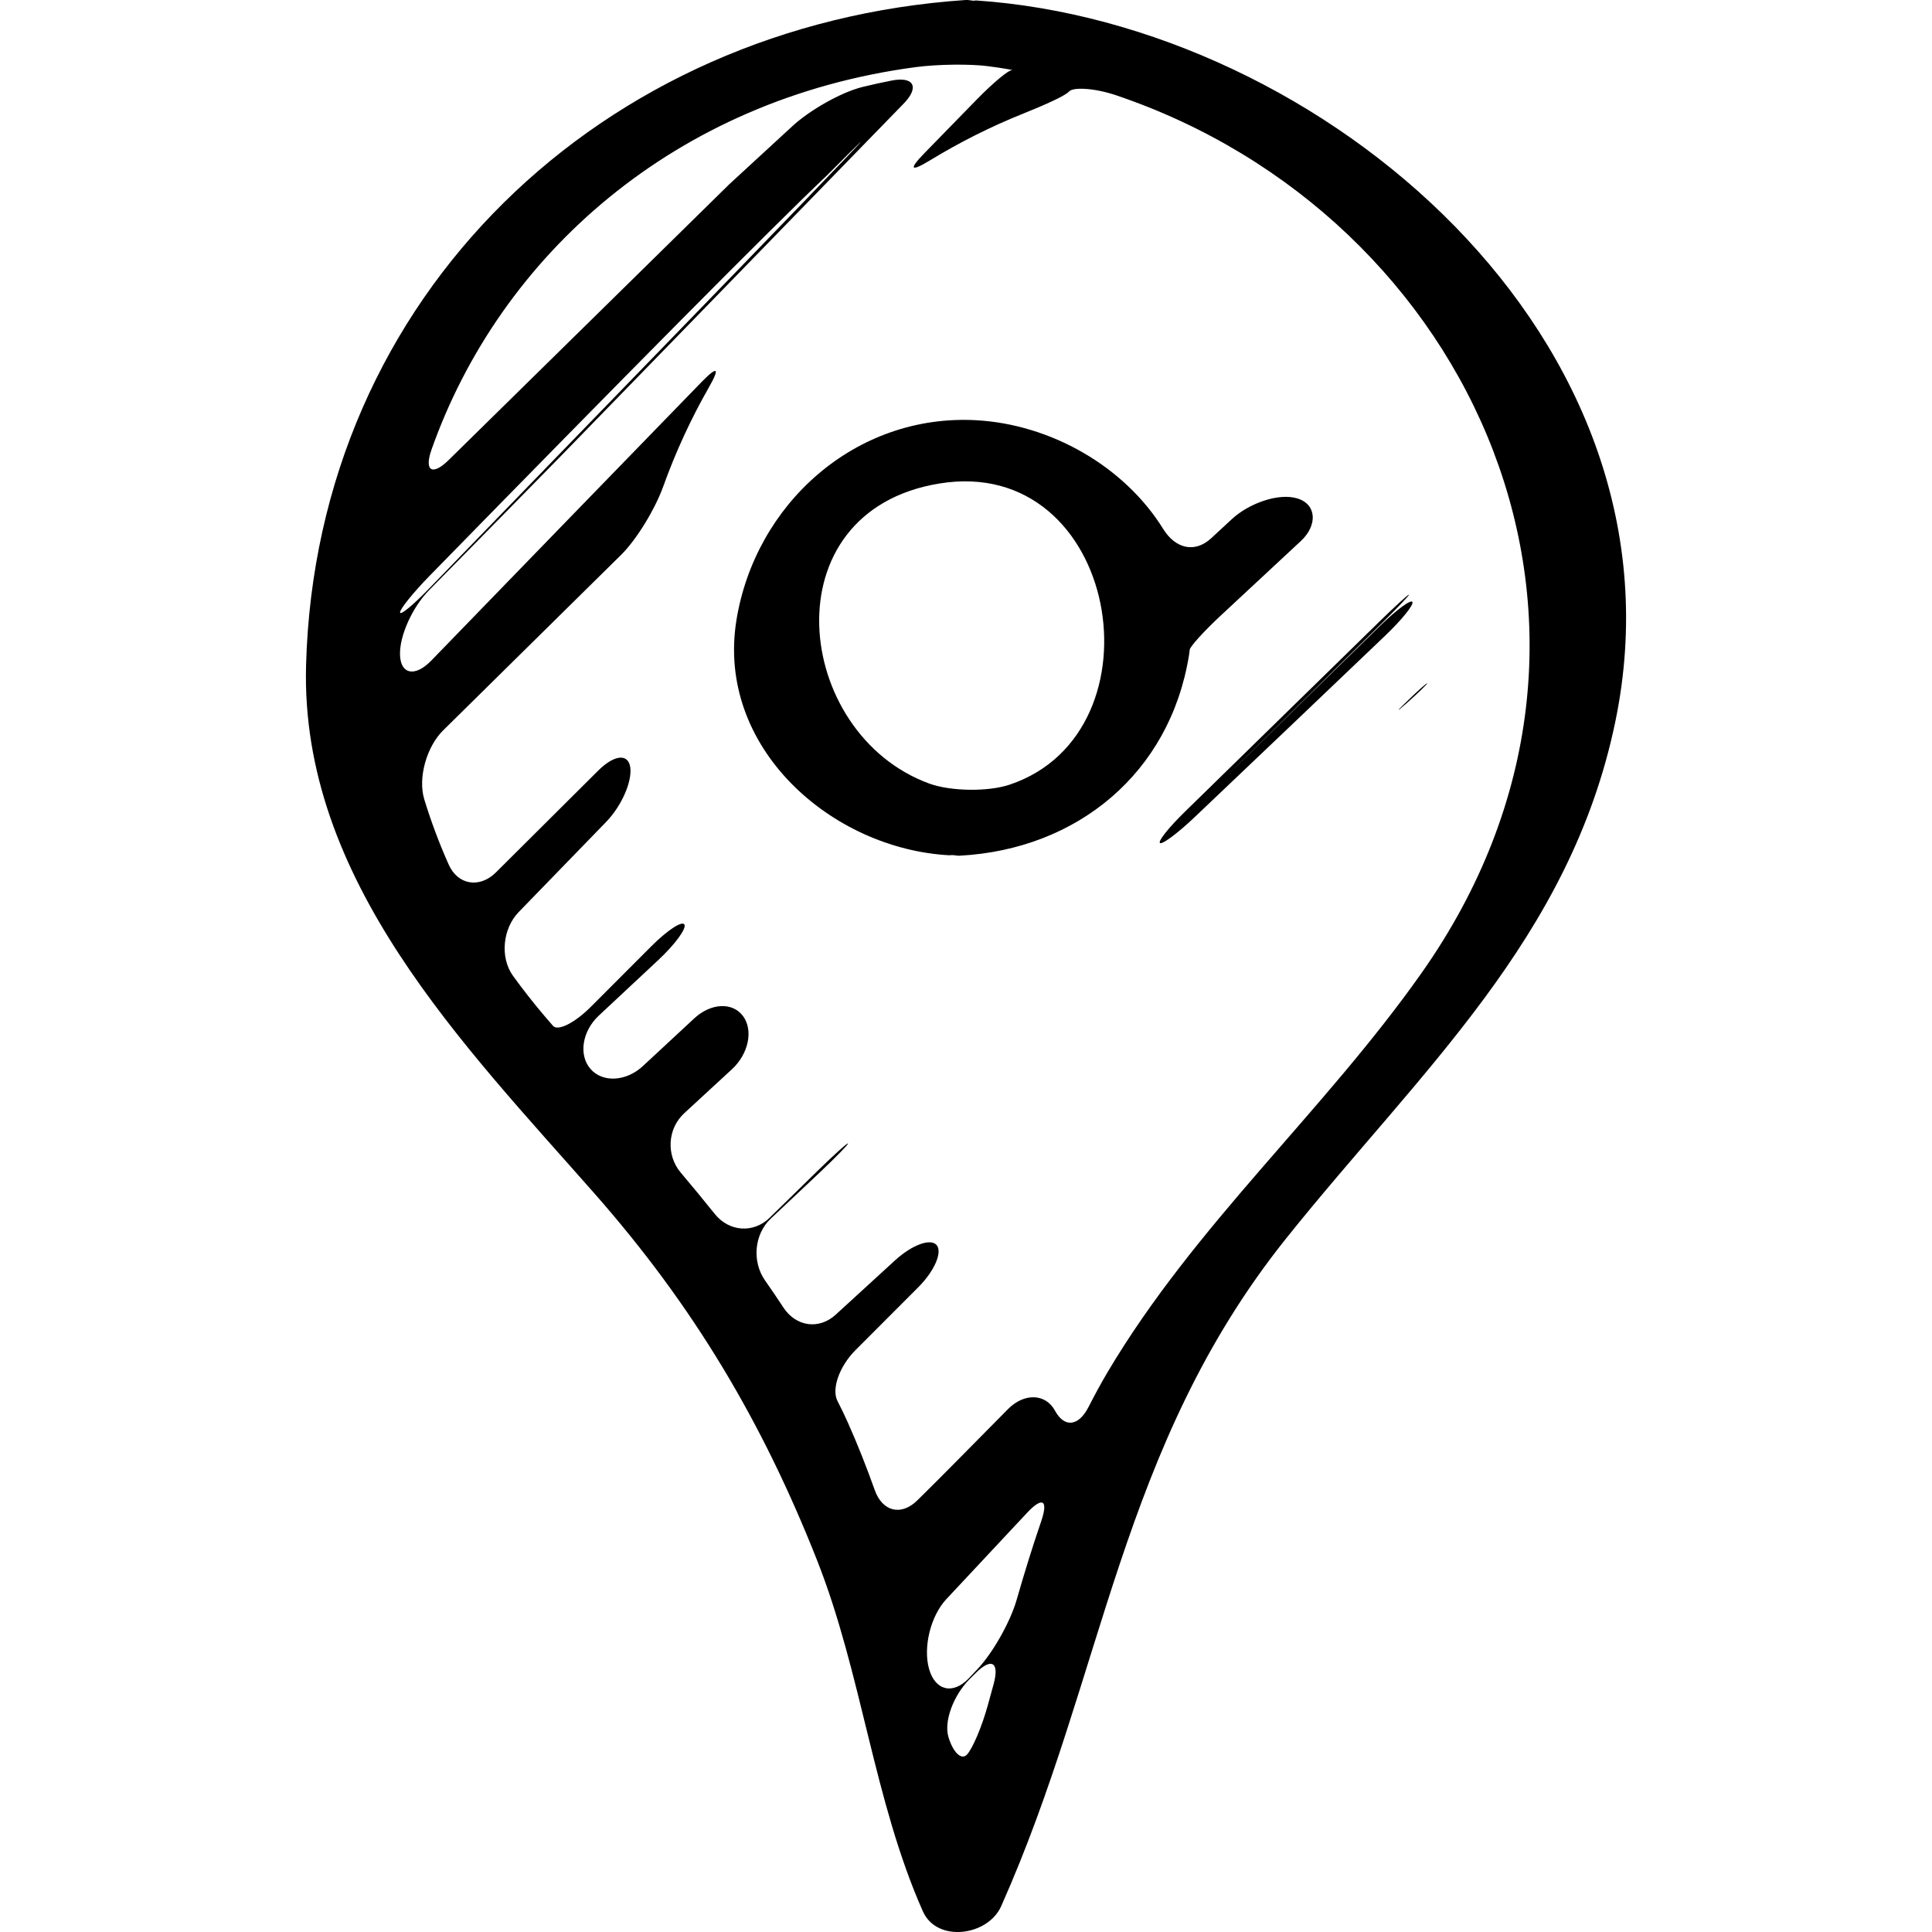
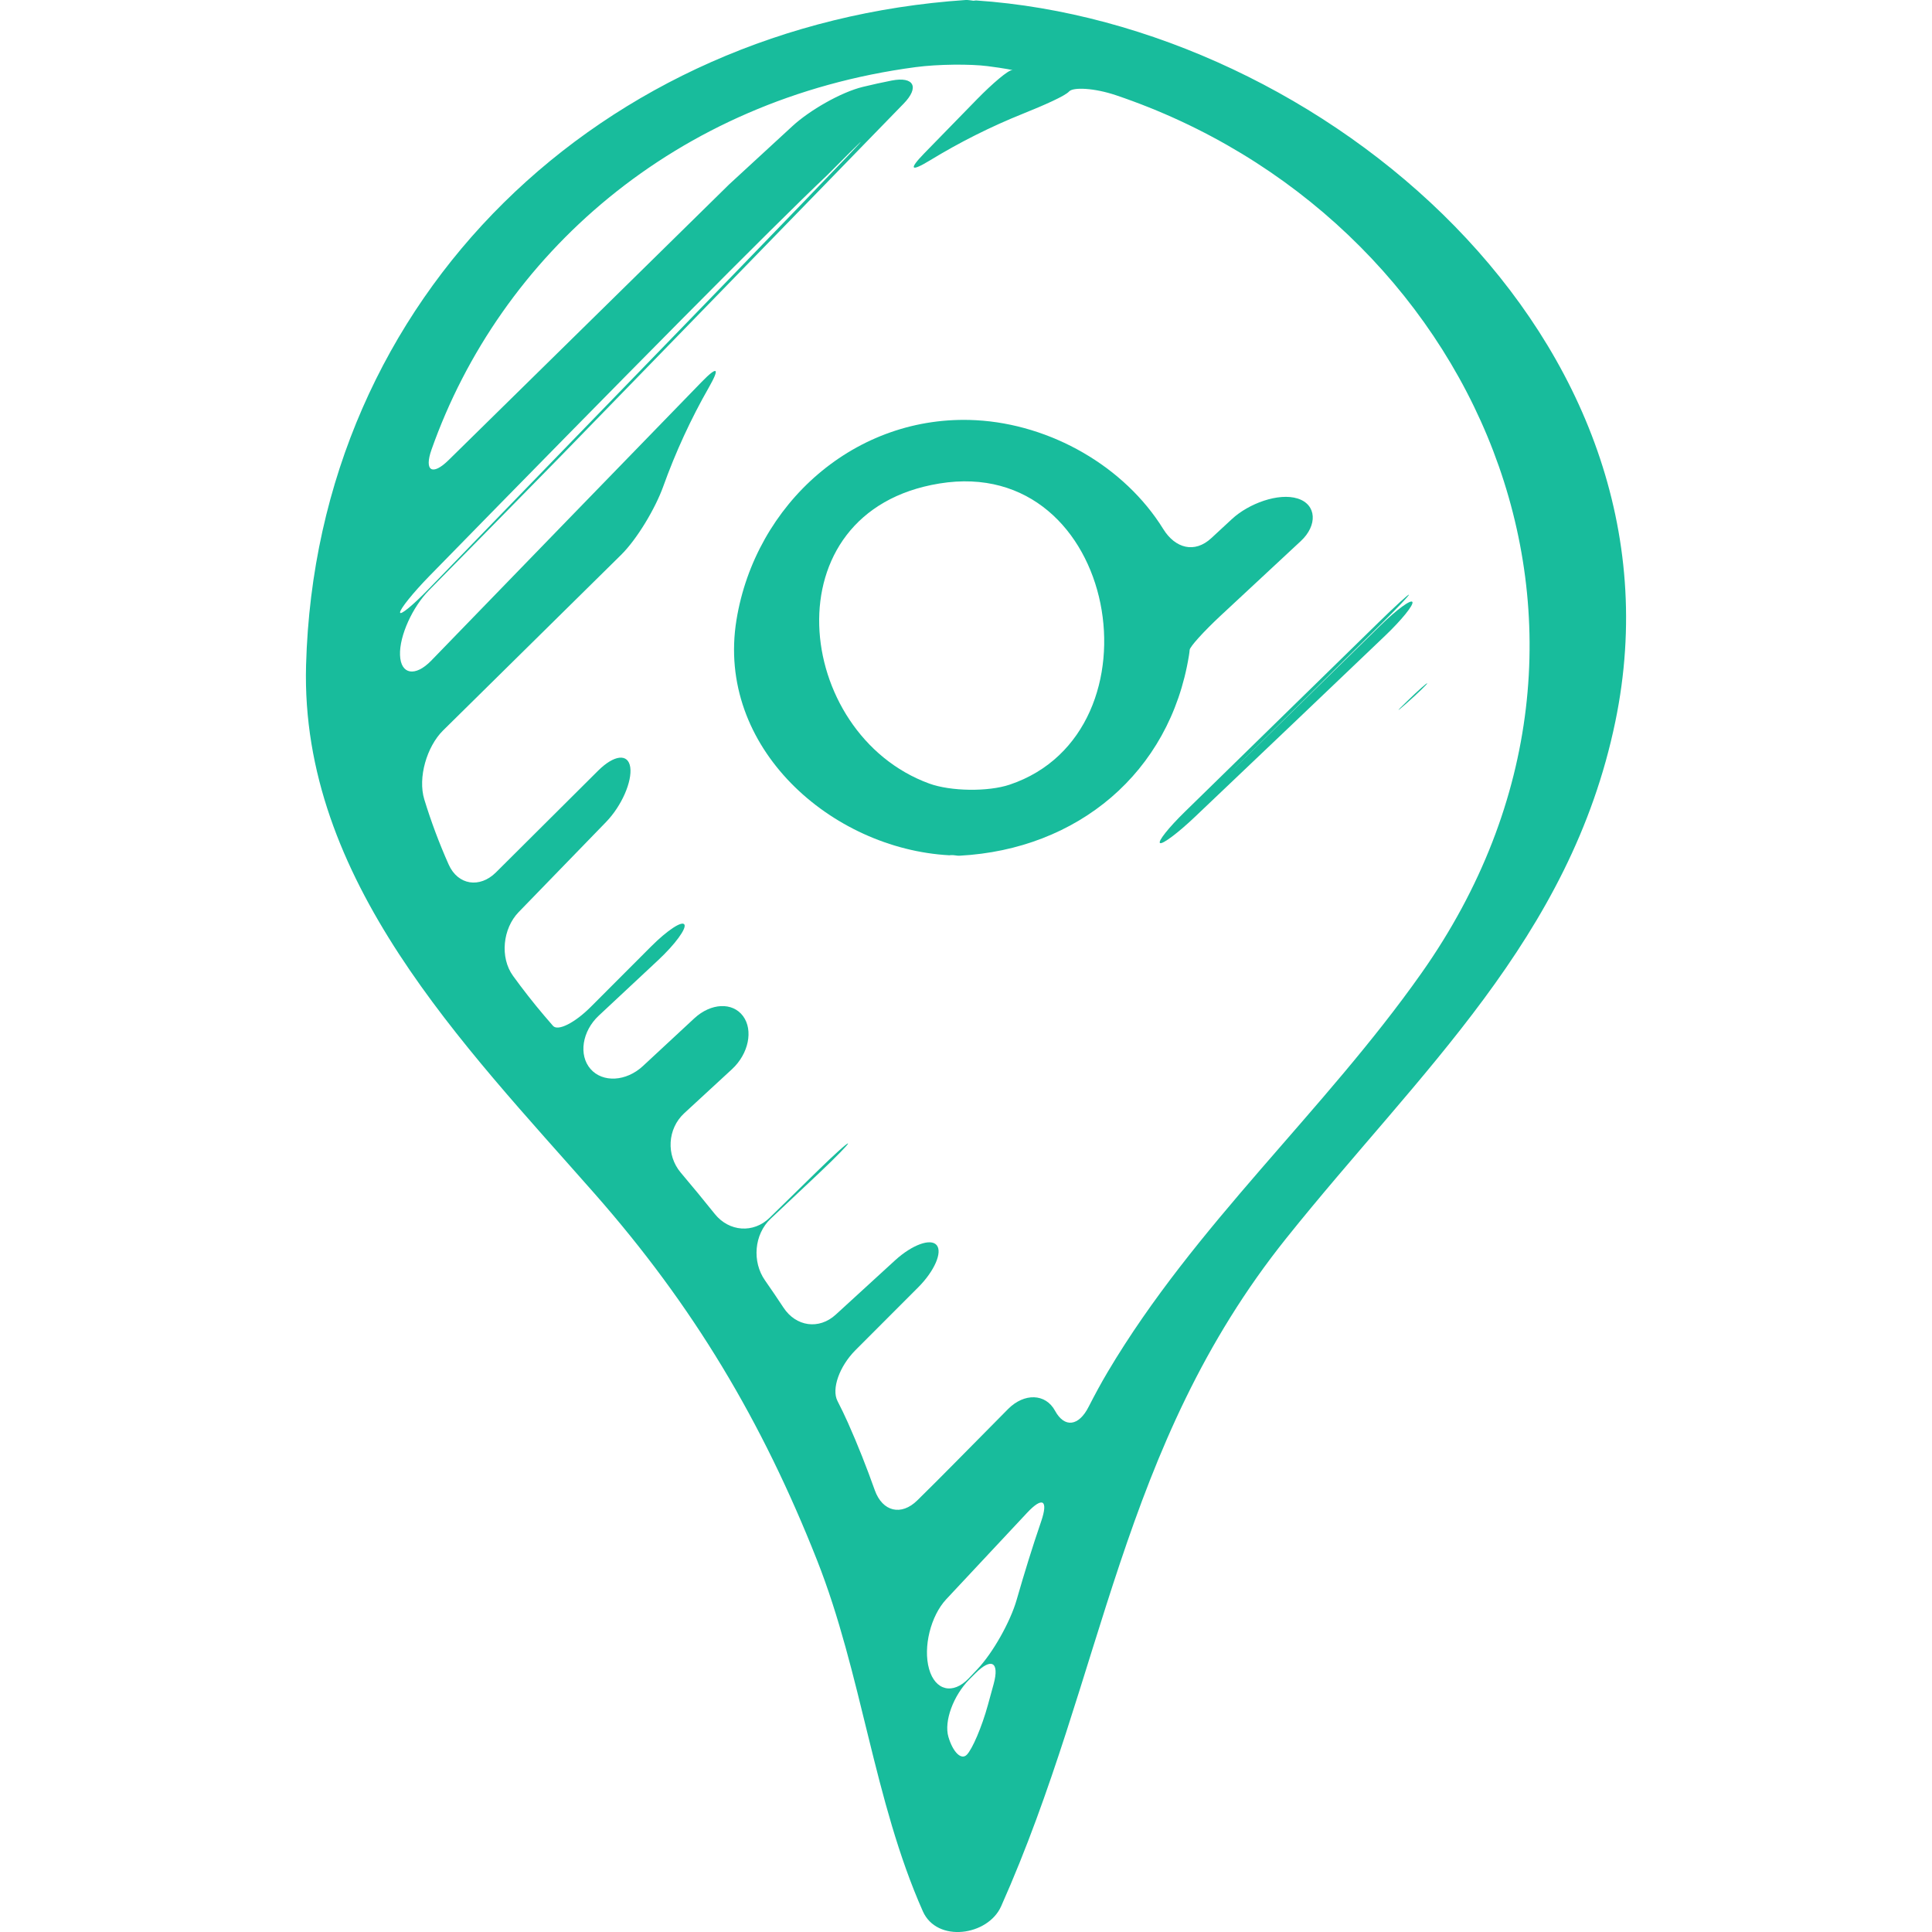
- <svg xmlns="http://www.w3.org/2000/svg" version="1.1" id="Capa_1" x="0px" y="0px" width="46.8px" height="46.8px" viewBox="0 0 46.8 46.8" style="enable-background:new 0 0 46.8 46.8;" xml:space="preserve">
+ <svg xmlns="http://www.w3.org/2000/svg" version="1.1" width="512" height="512" x="0" y="0" viewBox="0 0 46.8 46.8" style="enable-background:new 0 0 512 512" xml:space="preserve" class="">
  <g>
    <g>
-       <path d="M23.643,0.011c-0.02-0.001-0.04,0.007-0.061,0.007C23.518,0.013,23.468-0.003,23.393,0    C14.616,0.591,7.66,7.127,7.414,16.113c-0.142,5.202,3.815,9.191,6.997,12.81c2.381,2.707,4.048,5.497,5.379,8.866    c1.09,2.757,1.373,5.825,2.565,8.51c0.341,0.768,1.576,0.596,1.896-0.122c2.508-5.628,2.864-11.13,6.908-16.183    c3.232-4.04,6.882-7.259,7.97-12.514C41.05,8.214,32.001,0.573,23.643,0.011z M24.07,40.792c-0.046,0.17-0.093,0.34-0.14,0.51    c-0.146,0.532-0.378,1.071-0.511,1.205c-0.133,0.135-0.334-0.059-0.445-0.433s0.117-0.998,0.506-1.392    c0.049-0.049,0.098-0.098,0.146-0.146C24.015,40.145,24.215,40.259,24.07,40.792z M25.22,36.856    c-0.216,0.628-0.41,1.262-0.593,1.897c-0.152,0.531-0.576,1.288-0.957,1.688c-0.069,0.071-0.138,0.145-0.206,0.217    c-0.381,0.398-0.811,0.296-0.959-0.231c-0.148-0.527,0.039-1.283,0.416-1.687c0.653-0.697,1.306-1.396,1.958-2.094    C25.256,36.244,25.398,36.335,25.22,36.856z M34.432,23.574c-2.378,3.372-5.474,6.082-7.598,9.657    c-0.165,0.278-0.317,0.561-0.462,0.844c-0.239,0.475-0.586,0.521-0.815,0.099c-0.229-0.422-0.746-0.435-1.136-0.044    c-0.431,0.435-0.861,0.869-1.293,1.308c-0.298,0.303-0.601,0.604-0.904,0.903c-0.392,0.389-0.847,0.277-1.033-0.242    c-0.197-0.553-0.412-1.1-0.652-1.638c-0.08-0.179-0.165-0.354-0.253-0.526c-0.147-0.288,0.045-0.836,0.435-1.228    c0.504-0.505,1.011-1.014,1.523-1.525c0.391-0.392,0.59-0.849,0.445-1.021s-0.594-0.007-1.002,0.364    c-0.501,0.458-0.981,0.897-1.441,1.319c-0.407,0.374-0.965,0.292-1.268-0.17c-0.146-0.222-0.295-0.441-0.447-0.659    c-0.317-0.452-0.264-1.115,0.138-1.494c0.394-0.37,0.784-0.738,1.173-1.105c0.401-0.379,0.715-0.7,0.7-0.717    c-0.016-0.018-0.348,0.282-0.743,0.669c-0.385,0.377-0.769,0.753-1.153,1.128c-0.394,0.387-0.985,0.342-1.331-0.089    c-0.271-0.339-0.546-0.672-0.826-1.003c-0.356-0.423-0.321-1.062,0.085-1.437c0.386-0.354,0.771-0.71,1.156-1.066    c0.406-0.374,0.521-0.948,0.269-1.288c-0.254-0.342-0.776-0.32-1.182,0.056c-0.414,0.385-0.829,0.771-1.244,1.155    c-0.405,0.376-0.973,0.407-1.268,0.071c-0.294-0.337-0.204-0.916,0.2-1.293c0.48-0.447,0.962-0.897,1.443-1.348    c0.403-0.377,0.685-0.761,0.631-0.858c-0.056-0.098-0.414,0.138-0.804,0.528c-0.461,0.462-0.95,0.951-1.46,1.462    c-0.391,0.393-0.802,0.599-0.919,0.464c-0.07-0.081-0.142-0.163-0.211-0.245c-0.269-0.316-0.52-0.639-0.757-0.965    c-0.324-0.447-0.249-1.149,0.136-1.546c0.707-0.729,1.412-1.456,2.114-2.179c0.385-0.396,0.638-0.99,0.589-1.33    c-0.05-0.34-0.391-0.303-0.782,0.087c-0.835,0.832-1.657,1.65-2.471,2.46c-0.392,0.39-0.922,0.312-1.146-0.191    c-0.232-0.521-0.428-1.047-0.59-1.576c-0.161-0.528,0.061-1.28,0.453-1.669c1.438-1.417,2.875-2.836,4.312-4.253    c0.394-0.388,0.834-1.135,1.021-1.654c0.301-0.838,0.672-1.642,1.107-2.404c0.273-0.479,0.212-0.53-0.173-0.135    c-2.188,2.25-4.37,4.503-6.554,6.755c-0.385,0.396-0.737,0.337-0.754-0.136c-0.018-0.473,0.311-1.174,0.698-1.566    c0.665-0.674,1.701-1.73,3.201-3.259c3.141-3.227,5.866-6.03,8.301-8.534c0.386-0.396,0.252-0.664-0.29-0.559    c-0.235,0.046-0.469,0.098-0.7,0.154c-0.536,0.131-1.292,0.571-1.699,0.945c-0.52,0.479-1.034,0.952-1.537,1.415    c-2.228,2.188-4.501,4.422-6.796,6.679c-0.394,0.388-0.599,0.269-0.415-0.253c1.662-4.704,5.895-8.49,11.727-9.265    c0.548-0.073,1.331-0.077,1.742-0.024c0.411,0.052,0.674,0.105,0.591,0.099c-0.084-0.007-0.464,0.312-0.85,0.707    c-0.424,0.435-0.849,0.87-1.273,1.305c-0.385,0.396-0.332,0.457,0.14,0.17c0.715-0.436,1.468-0.815,2.253-1.13    c0.513-0.206,1.018-0.429,1.115-0.538c0.099-0.108,0.61-0.085,1.135,0.092C35.691,5.23,40.282,15.283,34.432,23.574z     M9.691,14.833c0.004-0.088,0.32-0.479,0.706-0.875c4.748-4.856,8.319-8.466,9.64-9.714c3.732-3.755-6.42,6.677-9.657,10.027    C9.996,14.668,9.688,14.92,9.691,14.833z" />
-       <path d="M28.818,15.742c0.006-0.077,0.338-0.443,0.741-0.82c0.651-0.605,1.304-1.211,1.953-1.817    c0.404-0.376,0.387-0.882-0.078-1.029c-0.464-0.146-1.188,0.122-1.593,0.498c-0.166,0.153-0.332,0.308-0.498,0.461    c-0.404,0.376-0.874,0.25-1.165-0.22c-0.94-1.518-2.727-2.538-4.536-2.636c-2.925-0.157-5.345,2.031-5.802,4.838    c-0.503,3.09,2.3,5.547,5.157,5.701c0.012,0,0.023-0.002,0.035-0.004c0.019-0.003,0.074,0,0.123,0.008    c0.028,0.005,0.058,0.008,0.092,0.006c2.845-0.152,5.089-1.998,5.553-4.845C28.809,15.834,28.813,15.789,28.818,15.742z     M24.461,19.006c-0.523,0.177-1.432,0.164-1.95-0.025c-3.292-1.2-3.9-6.595,0.246-7.269    C27.101,11.004,28.242,17.733,24.461,19.006z" />
-       <path d="M28.101,20.422c0.062,0.035,0.439-0.249,0.84-0.63c1.598-1.518,3.137-2.983,4.606-4.387c0.4-0.381,0.7-0.75,0.667-0.822    c-0.032-0.071-0.38,0.183-0.775,0.568c-1.142,1.114-2.277,2.227-3.403,3.332c-0.395,0.387-0.396,0.386-0.002-0.001    c1.077-1.06,2.264-2.227,3.398-3.344c0.395-0.387,0.707-0.716,0.697-0.732c-0.01-0.017-0.336,0.282-0.732,0.668    c-1.577,1.543-3.144,3.073-4.692,4.587C28.309,20.047,28.039,20.387,28.101,20.422z" />
-       <path d="M34.078,17.03c0.271-0.24,0.491-0.453,0.494-0.477c0.003-0.023-0.218,0.17-0.489,0.435    C33.81,17.25,33.808,17.27,34.078,17.03z" />
+       <g>
+         <path d="M23.643,0.011c-0.02-0.001-0.04,0.007-0.061,0.007C23.518,0.013,23.468-0.003,23.393,0    C14.616,0.591,7.66,7.127,7.414,16.113c-0.142,5.202,3.815,9.191,6.997,12.81c2.381,2.707,4.048,5.497,5.379,8.866    c1.09,2.757,1.373,5.825,2.565,8.51c0.341,0.768,1.576,0.596,1.896-0.122c2.508-5.628,2.864-11.13,6.908-16.183    c3.232-4.04,6.882-7.259,7.97-12.514C41.05,8.214,32.001,0.573,23.643,0.011z M24.07,40.792c-0.046,0.17-0.093,0.34-0.14,0.51    c-0.146,0.532-0.378,1.071-0.511,1.205c-0.133,0.135-0.334-0.059-0.445-0.433s0.117-0.998,0.506-1.392    c0.049-0.049,0.098-0.098,0.146-0.146C24.015,40.145,24.215,40.259,24.07,40.792z M25.22,36.856    c-0.216,0.628-0.41,1.262-0.593,1.897c-0.152,0.531-0.576,1.288-0.957,1.688c-0.069,0.071-0.138,0.145-0.206,0.217    c-0.381,0.398-0.811,0.296-0.959-0.231c-0.148-0.527,0.039-1.283,0.416-1.687c0.653-0.697,1.306-1.396,1.958-2.094    C25.256,36.244,25.398,36.335,25.22,36.856z M34.432,23.574c-2.378,3.372-5.474,6.082-7.598,9.657    c-0.165,0.278-0.317,0.561-0.462,0.844c-0.239,0.475-0.586,0.521-0.815,0.099c-0.229-0.422-0.746-0.435-1.136-0.044    c-0.431,0.435-0.861,0.869-1.293,1.308c-0.298,0.303-0.601,0.604-0.904,0.903c-0.392,0.389-0.847,0.277-1.033-0.242    c-0.197-0.553-0.412-1.1-0.652-1.638c-0.08-0.179-0.165-0.354-0.253-0.526c-0.147-0.288,0.045-0.836,0.435-1.228    c0.504-0.505,1.011-1.014,1.523-1.525c0.391-0.392,0.59-0.849,0.445-1.021s-0.594-0.007-1.002,0.364    c-0.501,0.458-0.981,0.897-1.441,1.319c-0.407,0.374-0.965,0.292-1.268-0.17c-0.146-0.222-0.295-0.441-0.447-0.659    c-0.317-0.452-0.264-1.115,0.138-1.494c0.394-0.37,0.784-0.738,1.173-1.105c0.401-0.379,0.715-0.7,0.7-0.717    c-0.016-0.018-0.348,0.282-0.743,0.669c-0.385,0.377-0.769,0.753-1.153,1.128c-0.394,0.387-0.985,0.342-1.331-0.089    c-0.271-0.339-0.546-0.672-0.826-1.003c-0.356-0.423-0.321-1.062,0.085-1.437c0.386-0.354,0.771-0.71,1.156-1.066    c0.406-0.374,0.521-0.948,0.269-1.288c-0.254-0.342-0.776-0.32-1.182,0.056c-0.414,0.385-0.829,0.771-1.244,1.155    c-0.405,0.376-0.973,0.407-1.268,0.071c-0.294-0.337-0.204-0.916,0.2-1.293c0.48-0.447,0.962-0.897,1.443-1.348    c0.403-0.377,0.685-0.761,0.631-0.858c-0.056-0.098-0.414,0.138-0.804,0.528c-0.461,0.462-0.95,0.951-1.46,1.462    c-0.391,0.393-0.802,0.599-0.919,0.464c-0.07-0.081-0.142-0.163-0.211-0.245c-0.269-0.316-0.52-0.639-0.757-0.965    c-0.324-0.447-0.249-1.149,0.136-1.546c0.707-0.729,1.412-1.456,2.114-2.179c0.385-0.396,0.638-0.99,0.589-1.33    c-0.05-0.34-0.391-0.303-0.782,0.087c-0.835,0.832-1.657,1.65-2.471,2.46c-0.392,0.39-0.922,0.312-1.146-0.191    c-0.232-0.521-0.428-1.047-0.59-1.576c-0.161-0.528,0.061-1.28,0.453-1.669c1.438-1.417,2.875-2.836,4.312-4.253    c0.394-0.388,0.834-1.135,1.021-1.654c0.301-0.838,0.672-1.642,1.107-2.404c0.273-0.479,0.212-0.53-0.173-0.135    c-2.188,2.25-4.37,4.503-6.554,6.755c-0.385,0.396-0.737,0.337-0.754-0.136c-0.018-0.473,0.311-1.174,0.698-1.566    c0.665-0.674,1.701-1.73,3.201-3.259c3.141-3.227,5.866-6.03,8.301-8.534c0.386-0.396,0.252-0.664-0.29-0.559    c-0.235,0.046-0.469,0.098-0.7,0.154c-0.536,0.131-1.292,0.571-1.699,0.945c-0.52,0.479-1.034,0.952-1.537,1.415    c-2.228,2.188-4.501,4.422-6.796,6.679c-0.394,0.388-0.599,0.269-0.415-0.253c1.662-4.704,5.895-8.49,11.727-9.265    c0.548-0.073,1.331-0.077,1.742-0.024c0.411,0.052,0.674,0.105,0.591,0.099c-0.084-0.007-0.464,0.312-0.85,0.707    c-0.424,0.435-0.849,0.87-1.273,1.305c-0.385,0.396-0.332,0.457,0.14,0.17c0.715-0.436,1.468-0.815,2.253-1.13    c0.513-0.206,1.018-0.429,1.115-0.538c0.099-0.108,0.61-0.085,1.135,0.092C35.691,5.23,40.282,15.283,34.432,23.574z     M9.691,14.833c0.004-0.088,0.32-0.479,0.706-0.875c4.748-4.856,8.319-8.466,9.64-9.714c3.732-3.755-6.42,6.677-9.657,10.027    C9.996,14.668,9.688,14.92,9.691,14.833z" fill="#18bc9c" data-original="#000000" style="" class="" />
+         <path d="M28.818,15.742c0.006-0.077,0.338-0.443,0.741-0.82c0.651-0.605,1.304-1.211,1.953-1.817    c0.404-0.376,0.387-0.882-0.078-1.029c-0.464-0.146-1.188,0.122-1.593,0.498c-0.166,0.153-0.332,0.308-0.498,0.461    c-0.404,0.376-0.874,0.25-1.165-0.22c-0.94-1.518-2.727-2.538-4.536-2.636c-2.925-0.157-5.345,2.031-5.802,4.838    c-0.503,3.09,2.3,5.547,5.157,5.701c0.012,0,0.023-0.002,0.035-0.004c0.019-0.003,0.074,0,0.123,0.008    c0.028,0.005,0.058,0.008,0.092,0.006c2.845-0.152,5.089-1.998,5.553-4.845C28.809,15.834,28.813,15.789,28.818,15.742z     M24.461,19.006c-0.523,0.177-1.432,0.164-1.95-0.025c-3.292-1.2-3.9-6.595,0.246-7.269    C27.101,11.004,28.242,17.733,24.461,19.006z" fill="#18bc9c" data-original="#000000" style="" class="" />
+         <path d="M28.101,20.422c0.062,0.035,0.439-0.249,0.84-0.63c1.598-1.518,3.137-2.983,4.606-4.387c0.4-0.381,0.7-0.75,0.667-0.822    c-0.032-0.071-0.38,0.183-0.775,0.568c-1.142,1.114-2.277,2.227-3.403,3.332c-0.395,0.387-0.396,0.386-0.002-0.001    c1.077-1.06,2.264-2.227,3.398-3.344c0.395-0.387,0.707-0.716,0.697-0.732c-0.01-0.017-0.336,0.282-0.732,0.668    c-1.577,1.543-3.144,3.073-4.692,4.587C28.309,20.047,28.039,20.387,28.101,20.422z" fill="#18bc9c" data-original="#000000" style="" class="" />
+         <path d="M34.078,17.03c0.271-0.24,0.491-0.453,0.494-0.477c0.003-0.023-0.218,0.17-0.489,0.435    C33.81,17.25,33.808,17.27,34.078,17.03z" fill="#18bc9c" data-original="#000000" style="" class="" />
+       </g>
    </g>
+     <g>
+ </g>
+     <g>
+ </g>
+     <g>
+ </g>
+     <g>
+ </g>
+     <g>
+ </g>
+     <g>
+ </g>
+     <g>
+ </g>
+     <g>
+ </g>
+     <g>
+ </g>
+     <g>
+ </g>
+     <g>
+ </g>
+     <g>
+ </g>
+     <g>
+ </g>
+     <g>
+ </g>
+     <g>
+ </g>
  </g>
-   <g>
- </g>
-   <g>
- </g>
-   <g>
- </g>
-   <g>
- </g>
-   <g>
- </g>
-   <g>
- </g>
-   <g>
- </g>
-   <g>
- </g>
-   <g>
- </g>
-   <g>
- </g>
-   <g>
- </g>
-   <g>
- </g>
-   <g>
- </g>
-   <g>
- </g>
-   <g>
- </g>
</svg>
